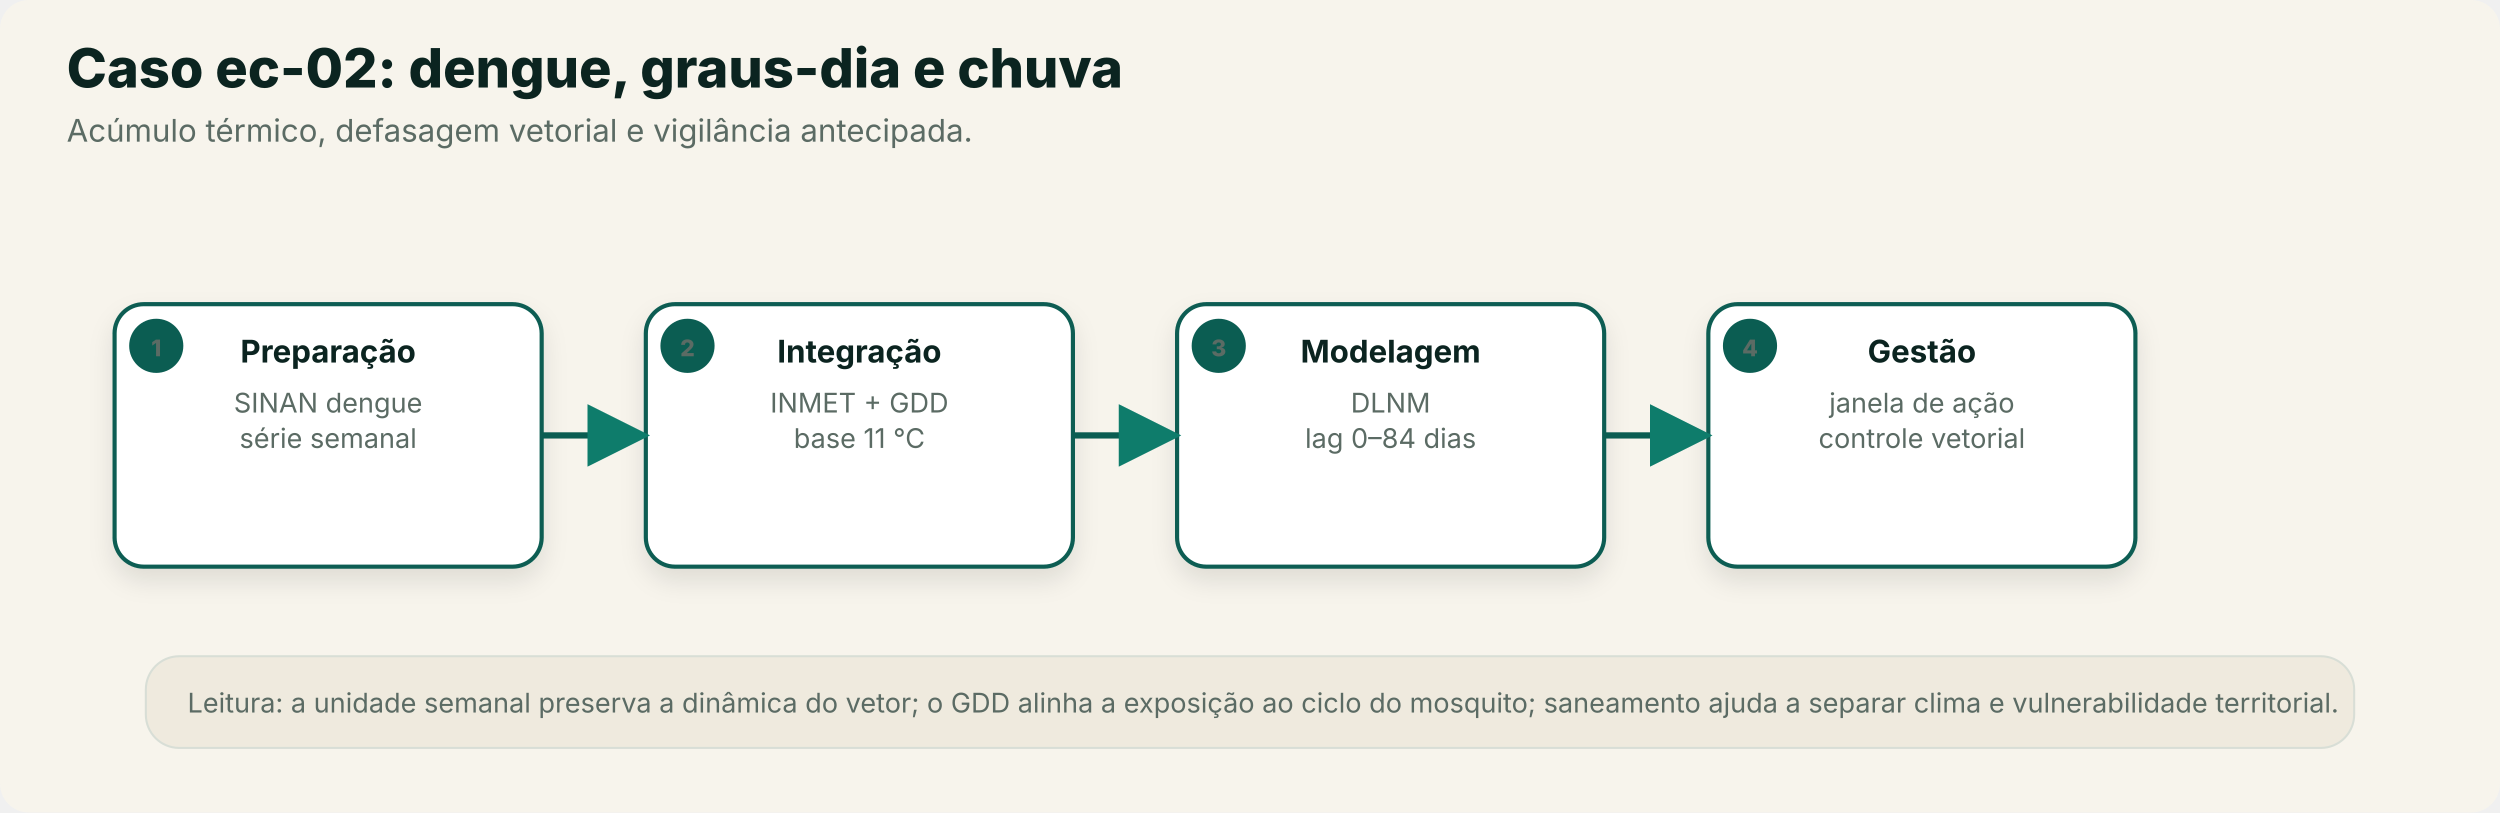
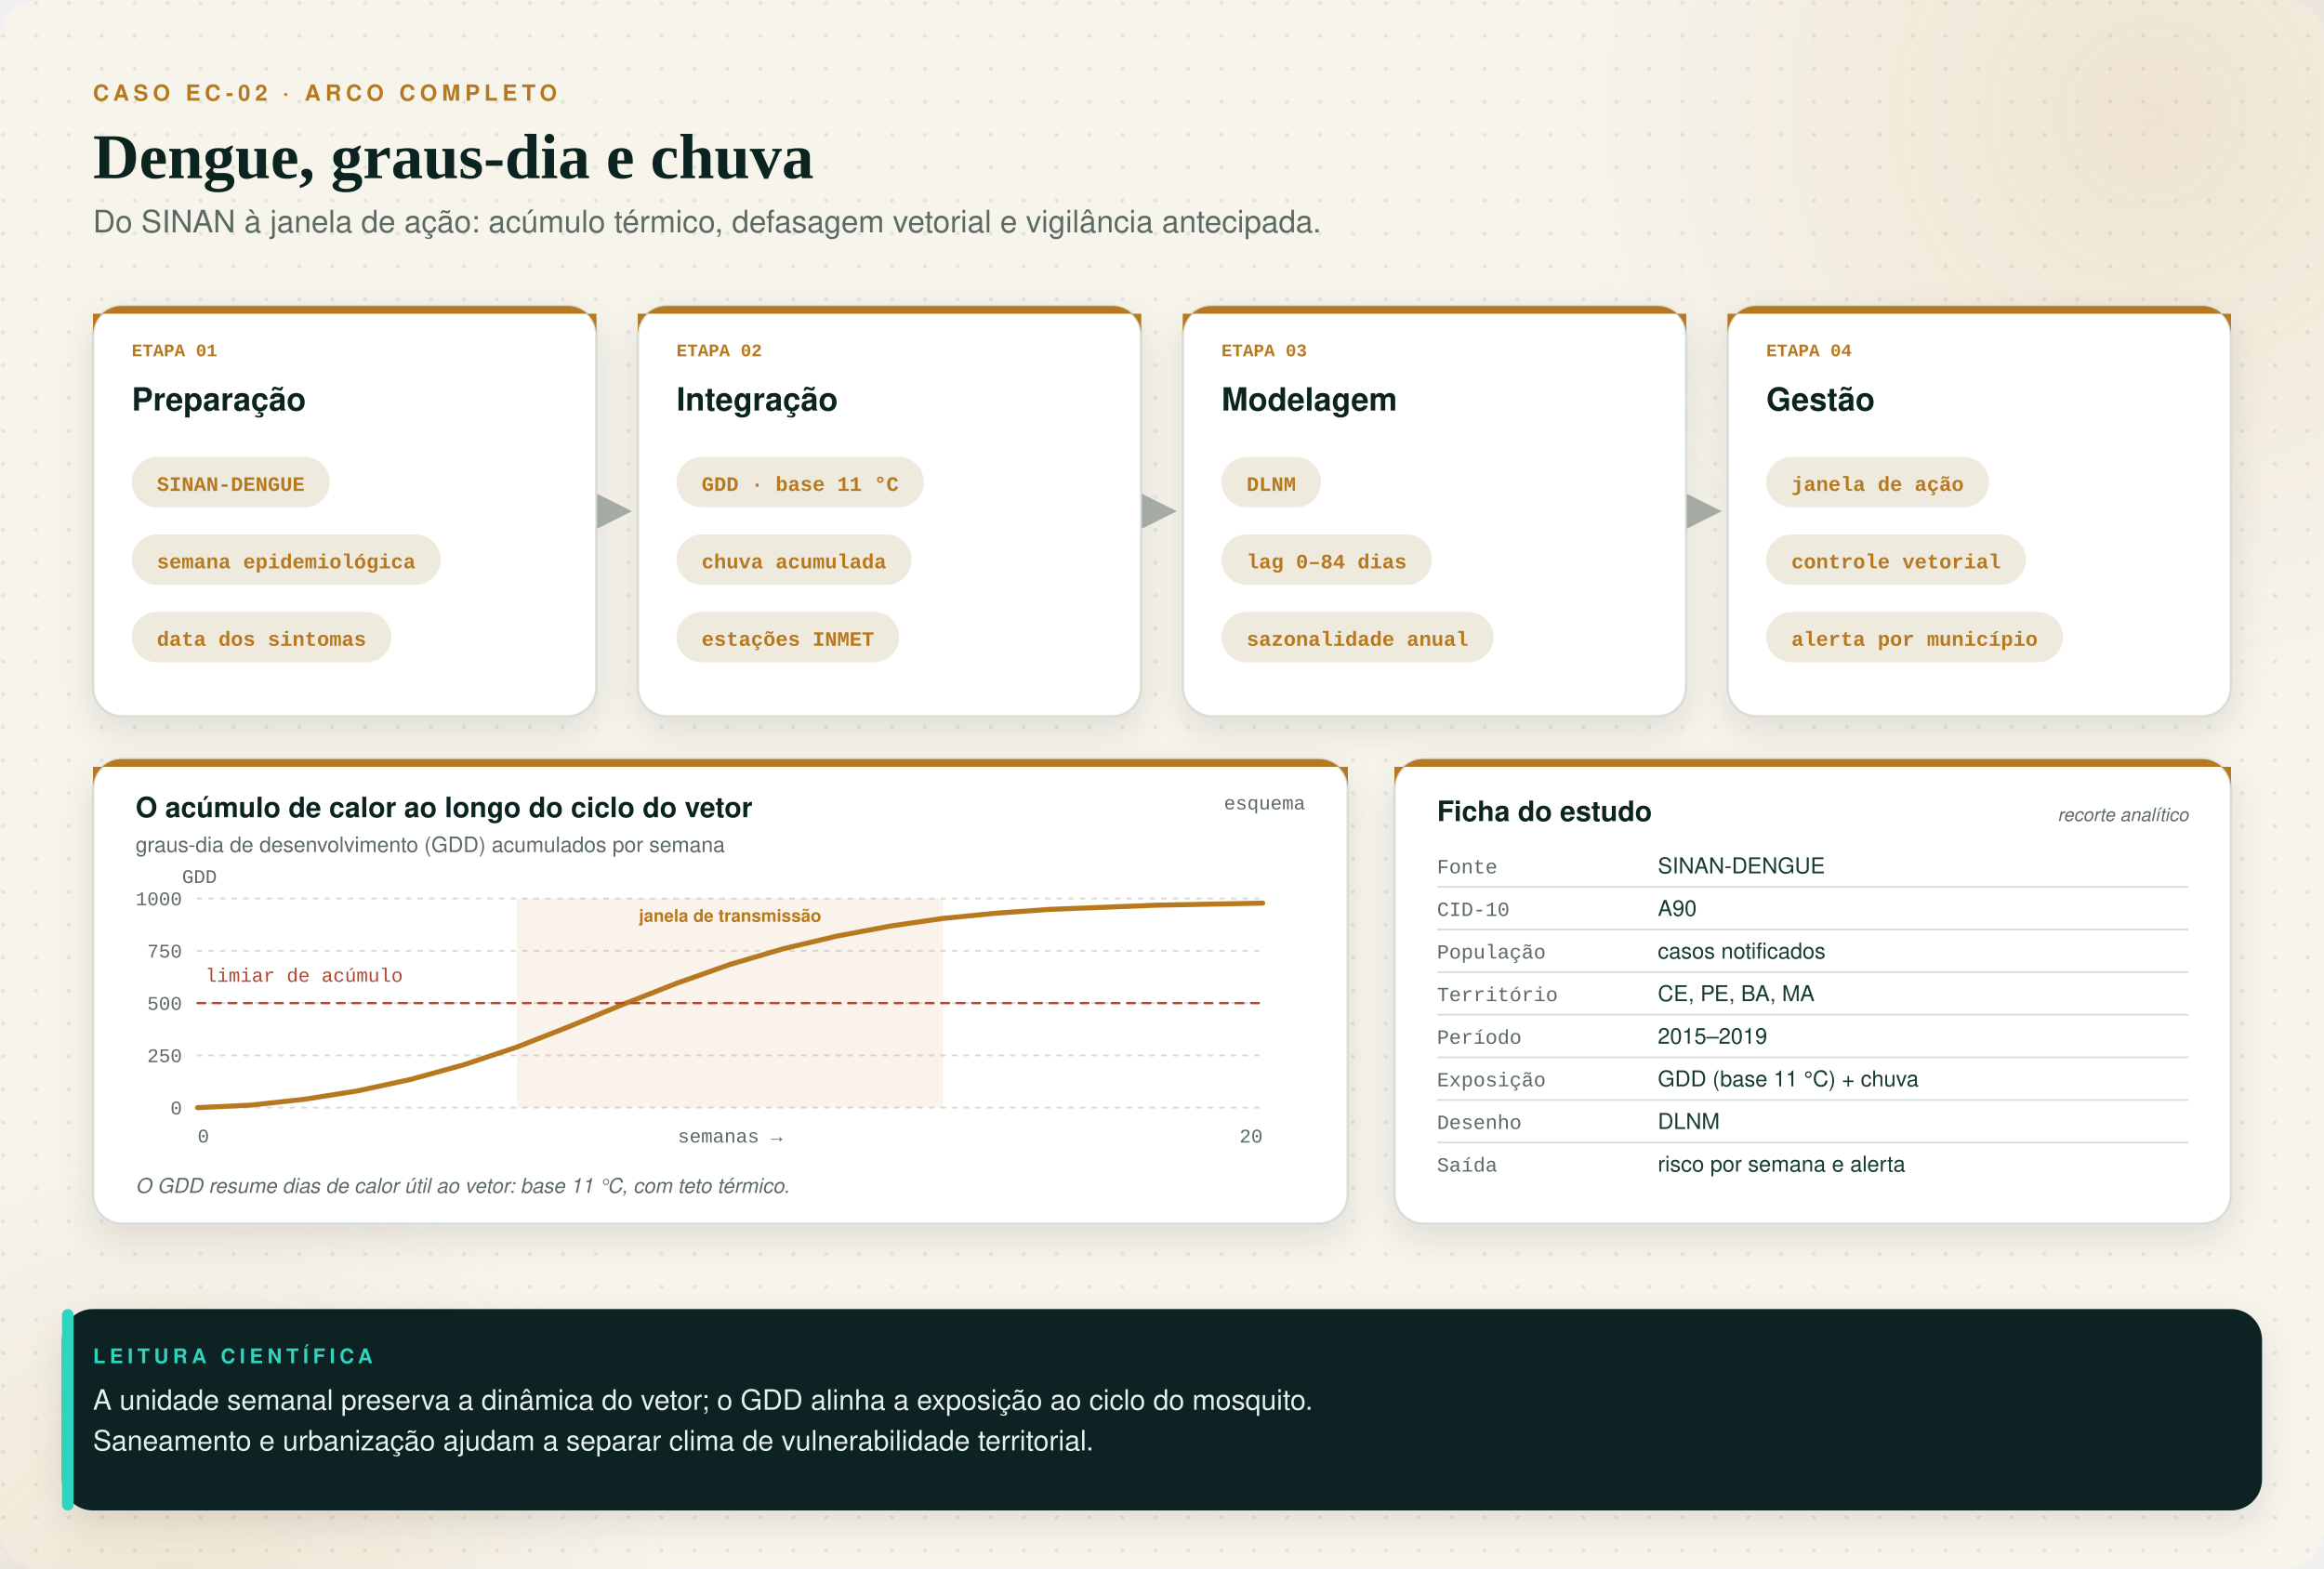
- <svg xmlns="http://www.w3.org/2000/svg" viewBox="0 0 1560 507" font-family="Inter, Helvetica, Arial, sans-serif" role="img" aria-labelledby="title desc">
+ <svg xmlns="http://www.w3.org/2000/svg" viewBox="0 0 1200 810" width="1200" height="810" font-family="'Helvetica Neue', Helvetica, Arial, sans-serif" role="img" aria-labelledby="ttl dsc">
  <defs>
-     <filter id="shadow" x="-10%" y="-20%" width="120%" height="150%">
-       <feDropShadow dx="0" dy="6" stdDeviation="6" flood-color="#0b2420" flood-opacity="0.10" />
+     <filter id="sh" x="-25%" y="-25%" width="150%" height="170%">
+       <feDropShadow dx="0" dy="7" stdDeviation="9" flood-color="#0b2420" flood-opacity="0.10" />
    </filter>
-     <marker id="arrow-teal" markerWidth="10" markerHeight="10" refX="8" refY="5" orient="auto">
+     <filter id="sh-sm" x="-30%" y="-30%" width="160%" height="180%">
+       <feDropShadow dx="0" dy="3" stdDeviation="4" flood-color="#0b2420" flood-opacity="0.09" />
+     </filter>
+     <pattern id="dots" width="17" height="17" patternUnits="userSpaceOnUse">
+       <circle cx="1.6" cy="1.6" r="1.05" fill="#0b2420" opacity="0.085" />
+     </pattern>
+     <radialGradient id="glow" cx="50%" cy="50%" r="50%">
+       <stop offset="0%" stop-color="#b7791f" stop-opacity="0.13" />
+       <stop offset="100%" stop-color="#b7791f" stop-opacity="0" />
+     </radialGradient>
+     <linearGradient id="fade-h" x1="0" y1="0" x2="1" y2="0">
+       <stop offset="0%" stop-color="#b7791f" stop-opacity="0.16" />
+       <stop offset="100%" stop-color="#b7791f" stop-opacity="0" />
+     </linearGradient>
+     <marker id="ar-teal" markerWidth="10" markerHeight="10" refX="7.6" refY="5" orient="auto">
      <path d="M0,0 L10,5 L0,10 Z" fill="#0e7c6b" />
    </marker>
-     <marker id="arrow-indigo" markerWidth="10" markerHeight="10" refX="8" refY="5" orient="auto">
-       <path d="M0,0 L10,5 L0,10 Z" fill="#0b5d52" />
+     <marker id="ar-forest" markerWidth="10" markerHeight="10" refX="7.6" refY="5" orient="auto">
+       <path d="M0,0 L10,5 L0,10 Z" fill="#1f7a4d" />
    </marker>
-     <marker id="arrow-ink" markerWidth="10" markerHeight="10" refX="8" refY="5" orient="auto">
+     <marker id="ar-ochre" markerWidth="10" markerHeight="10" refX="7.6" refY="5" orient="auto">
+       <path d="M0,0 L10,5 L0,10 Z" fill="#b7791f" />
+     </marker>
+     <marker id="ar-clay" markerWidth="10" markerHeight="10" refX="7.6" refY="5" orient="auto">
+       <path d="M0,0 L10,5 L0,10 Z" fill="#b4472f" />
+     </marker>
+     <marker id="ar-ink" markerWidth="10" markerHeight="10" refX="7.6" refY="5" orient="auto">
      <path d="M0,0 L10,5 L0,10 Z" fill="#0b2420" />
    </marker>
-     <style>
-       .title{font-size:26px;font-weight:800;fill:#0b2420}
-       .subtitle{font-size:15px;fill:#5b6b64}
-       .section{font-size:17px;font-weight:800;fill:#0b2420}
-       .label{font-size:15px;font-weight:750;fill:#0b2420}
-       .small{font-size:13px;fill:#5b6b64}
-       .tiny{font-size:11px;fill:#5b6b64}
-       .mono{font-size:11px;fill:#0b5d52;font-family:"IBM Plex Mono","SF Mono",monospace}
-       .card{fill:#ffffff;stroke:#d8ded6;stroke-width:1.5;filter:url(#shadow)}
-       .note{fill:#efeade;stroke:#d8ded6;stroke-width:1}
-     </style>
+     <marker id="ar-muted" markerWidth="10" markerHeight="10" refX="7.6" refY="5" orient="auto">
+       <path d="M0,0 L10,5 L0,10 Z" fill="#5b6b64" />
+     </marker>
+     <marker id="ar-white" markerWidth="10" markerHeight="10" refX="7.6" refY="5" orient="auto">
+       <path d="M0,0 L10,5 L0,10 Z" fill="#ffffff" />
+     </marker>
+     <marker id="ar-aqua" markerWidth="10" markerHeight="10" refX="7.6" refY="5" orient="auto">
+       <path d="M0,0 L10,5 L0,10 Z" fill="#2dd4bf" />
+     </marker>
  </defs>
-   <rect width="1560" height="507" rx="18" fill="#f7f4ec" />
-   <g transform="scale(1.3)">
-     <text x="32" y="42" class="title">Caso ec-02: dengue, graus-dia e chuva</text>
-     <text x="32" y="68" class="subtitle">Acúmulo térmico, defasagem vetorial e vigilância antecipada.</text>
-     <rect x="55" y="146" width="205" height="126" rx="14" fill="#ffffff" stroke="#0b5d52" stroke-width="2" filter="url(#shadow)" />
-     <circle cx="75" cy="166" r="13" fill="#0b5d52" />
-     <text x="75" y="171" class="tiny" text-anchor="middle" fill="#fff" font-weight="800">1</text>
-     <text x="157.5" y="174" class="label" text-anchor="middle">Preparação</text>
-     <text x="157.5" y="198" class="small" text-anchor="middle">SINAN dengue</text>
-     <text x="157.5" y="215" class="small" text-anchor="middle">série semanal</text>
-     <rect x="310" y="146" width="205" height="126" rx="14" fill="#ffffff" stroke="#0b5d52" stroke-width="2" filter="url(#shadow)" />
-     <circle cx="330" cy="166" r="13" fill="#0b5d52" />
-     <text x="330" y="171" class="tiny" text-anchor="middle" fill="#fff" font-weight="800">2</text>
-     <text x="412.5" y="174" class="label" text-anchor="middle">Integração</text>
-     <text x="412.5" y="198" class="small" text-anchor="middle">INMET + GDD</text>
-     <text x="412.5" y="215" class="small" text-anchor="middle">base 11 °C</text>
-     <rect x="565" y="146" width="205" height="126" rx="14" fill="#ffffff" stroke="#0b5d52" stroke-width="2" filter="url(#shadow)" />
-     <circle cx="585" cy="166" r="13" fill="#0b5d52" />
-     <text x="585" y="171" class="tiny" text-anchor="middle" fill="#fff" font-weight="800">3</text>
-     <text x="667.5" y="174" class="label" text-anchor="middle">Modelagem</text>
-     <text x="667.5" y="198" class="small" text-anchor="middle">DLNM</text>
-     <text x="667.5" y="215" class="small" text-anchor="middle">lag 0–84 dias</text>
-     <rect x="820" y="146" width="205" height="126" rx="14" fill="#ffffff" stroke="#0b5d52" stroke-width="2" filter="url(#shadow)" />
-     <circle cx="840" cy="166" r="13" fill="#0b5d52" />
-     <text x="840" y="171" class="tiny" text-anchor="middle" fill="#fff" font-weight="800">4</text>
-     <text x="922.5" y="174" class="label" text-anchor="middle">Gestão</text>
-     <text x="922.5" y="198" class="small" text-anchor="middle">janela de ação</text>
-     <text x="922.5" y="215" class="small" text-anchor="middle">controle vetorial</text>
-     <path d="M260,209 L306,209" stroke="#0b5d52" stroke-width="3" fill="none" marker-end="url(#arrow-teal)" />
-     <path d="M515,209 L561,209" stroke="#0b5d52" stroke-width="3" fill="none" marker-end="url(#arrow-teal)" />
-     <path d="M770,209 L816,209" stroke="#0b5d52" stroke-width="3" fill="none" marker-end="url(#arrow-teal)" />
-     <rect x="70" y="315" width="1060" height="44" rx="16" fill="#efeade" stroke="#d8ded6" />
-     <text x="90" y="342" class="small">Leitura: a unidade semanal preserva a dinâmica do vetor; o GDD alinha a exposição ao ciclo do mosquito; saneamento ajuda a separar clima e vulnerabilidade territorial.</text>
-   </g>
+   <rect width="1200" height="810" rx="20" fill="#f7f4ec" />
+   <rect width="1200" height="810" rx="20" fill="url(#dots)" />
+   <circle cx="1110" cy="60" r="300" fill="url(#glow)" />
+   <circle cx="90" cy="850" r="260" fill="url(#glow)" />
+   <text x="48" y="52" font-size="11.5" fill="#b7791f" font-weight="700" font-family="'Helvetica Neue', Helvetica, Arial, sans-serif" letter-spacing="2.4">CASO EC-02 · ARCO COMPLETO</text>
+   <text x="48" y="92" font-size="33" fill="#0b2420" font-weight="700" font-family="Georgia, 'Iowan Old Style', 'Times New Roman', serif">Dengue, graus-dia e chuva</text>
+   <text x="48" y="120" font-size="16" fill="#5b6b64" font-weight="400" font-family="'Helvetica Neue', Helvetica, Arial, sans-serif">Do SINAN à janela de ação: acúmulo térmico, defasagem vetorial e vigilância antecipada.</text>
+   <rect x="48" y="158" width="260" height="212" rx="15" fill="#ffffff" stroke="#d8ded6" stroke-width="1.4" filter="url(#sh)" />
+   <path d="M48,173 A15,15 0 0 1 63,158 L293,158 A15,15 0 0 1 308,173 L308,162 L48,162 Z" fill="#b7791f" />
+   <text x="68" y="184" font-size="9.2" fill="#b7791f" font-weight="700" font-family="'SF Mono', Menlo, Consolas, 'Liberation Mono', monospace">ETAPA 01</text>
+   <text x="68" y="212" font-size="16.5" fill="#0b2420" font-weight="700" font-family="'Helvetica Neue', Helvetica, Arial, sans-serif">Preparação</text>
+   <rect x="68" y="236" width="102.32" height="26" rx="13" fill="#efeade" stroke="none" stroke-width="1.4" />
+   <text x="81" y="253.5" font-size="10.6" fill="#b7791f" font-weight="600" font-family="'SF Mono', Menlo, Consolas, 'Liberation Mono', monospace">SINAN-DENGUE</text>
+   <rect x="68" y="276" width="159.56" height="26" rx="13" fill="#efeade" stroke="none" stroke-width="1.4" />
+   <text x="81" y="293.5" font-size="10.6" fill="#b7791f" font-weight="600" font-family="'SF Mono', Menlo, Consolas, 'Liberation Mono', monospace">semana epidemiológica</text>
+   <rect x="68" y="316" width="134.12" height="26" rx="13" fill="#efeade" stroke="none" stroke-width="1.4" />
+   <text x="81" y="333.5" font-size="10.6" fill="#b7791f" font-weight="600" font-family="'SF Mono', Menlo, Consolas, 'Liberation Mono', monospace">data dos sintomas</text>
+   <path d="M312,264.0 h10" stroke="#5b6b64" stroke-width="1.8" fill="none" stroke-linecap="round" stroke-linejoin="round" opacity="0.5" marker-end="url(#ar-muted)" />
+   <rect x="329.3" y="158" width="260" height="212" rx="15" fill="#ffffff" stroke="#d8ded6" stroke-width="1.4" filter="url(#sh)" />
+   <path d="M329.3,173 A15,15 0 0 1 344.3,158 L574.3,158 A15,15 0 0 1 589.3,173 L589.3,162 L329.3,162 Z" fill="#b7791f" />
+   <text x="349.3" y="184" font-size="9.2" fill="#b7791f" font-weight="700" font-family="'SF Mono', Menlo, Consolas, 'Liberation Mono', monospace">ETAPA 02</text>
+   <text x="349.3" y="212" font-size="16.5" fill="#0b2420" font-weight="700" font-family="'Helvetica Neue', Helvetica, Arial, sans-serif">Integração</text>
+   <rect x="349.3" y="236" width="127.76" height="26" rx="13" fill="#efeade" stroke="none" stroke-width="1.4" />
+   <text x="362.3" y="253.5" font-size="10.6" fill="#b7791f" font-weight="600" font-family="'SF Mono', Menlo, Consolas, 'Liberation Mono', monospace">GDD · base 11 °C</text>
+   <rect x="349.3" y="276" width="121.4" height="26" rx="13" fill="#efeade" stroke="none" stroke-width="1.4" />
+   <text x="362.3" y="293.5" font-size="10.6" fill="#b7791f" font-weight="600" font-family="'SF Mono', Menlo, Consolas, 'Liberation Mono', monospace">chuva acumulada</text>
+   <rect x="349.3" y="316" width="115.04" height="26" rx="13" fill="#efeade" stroke="none" stroke-width="1.4" />
+   <text x="362.3" y="333.5" font-size="10.6" fill="#b7791f" font-weight="600" font-family="'SF Mono', Menlo, Consolas, 'Liberation Mono', monospace">estações INMET</text>
+   <path d="M593.3,264.0 h10" stroke="#5b6b64" stroke-width="1.8" fill="none" stroke-linecap="round" stroke-linejoin="round" opacity="0.5" marker-end="url(#ar-muted)" />
+   <rect x="610.7" y="158" width="260" height="212" rx="15" fill="#ffffff" stroke="#d8ded6" stroke-width="1.4" filter="url(#sh)" />
+   <path d="M610.7,173 A15,15 0 0 1 625.7,158 L855.7,158 A15,15 0 0 1 870.7,173 L870.7,162 L610.7,162 Z" fill="#b7791f" />
+   <text x="630.7" y="184" font-size="9.2" fill="#b7791f" font-weight="700" font-family="'SF Mono', Menlo, Consolas, 'Liberation Mono', monospace">ETAPA 03</text>
+   <text x="630.7" y="212" font-size="16.5" fill="#0b2420" font-weight="700" font-family="'Helvetica Neue', Helvetica, Arial, sans-serif">Modelagem</text>
+   <rect x="630.7" y="236" width="51.44" height="26" rx="13" fill="#efeade" stroke="none" stroke-width="1.4" />
+   <text x="643.7" y="253.5" font-size="10.6" fill="#b7791f" font-weight="600" font-family="'SF Mono', Menlo, Consolas, 'Liberation Mono', monospace">DLNM</text>
+   <rect x="630.7" y="276" width="108.68" height="26" rx="13" fill="#efeade" stroke="none" stroke-width="1.4" />
+   <text x="643.7" y="293.5" font-size="10.6" fill="#b7791f" font-weight="600" font-family="'SF Mono', Menlo, Consolas, 'Liberation Mono', monospace">lag 0–84 dias</text>
+   <rect x="630.7" y="316" width="140.48" height="26" rx="13" fill="#efeade" stroke="none" stroke-width="1.4" />
+   <text x="643.7" y="333.5" font-size="10.6" fill="#b7791f" font-weight="600" font-family="'SF Mono', Menlo, Consolas, 'Liberation Mono', monospace">sazonalidade anual</text>
+   <path d="M874.7,264.0 h10" stroke="#5b6b64" stroke-width="1.8" fill="none" stroke-linecap="round" stroke-linejoin="round" opacity="0.5" marker-end="url(#ar-muted)" />
+   <rect x="892" y="158" width="260" height="212" rx="15" fill="#ffffff" stroke="#d8ded6" stroke-width="1.4" filter="url(#sh)" />
+   <path d="M892,173 A15,15 0 0 1 907,158 L1137,158 A15,15 0 0 1 1152,173 L1152,162 L892,162 Z" fill="#b7791f" />
+   <text x="912" y="184" font-size="9.2" fill="#b7791f" font-weight="700" font-family="'SF Mono', Menlo, Consolas, 'Liberation Mono', monospace">ETAPA 04</text>
+   <text x="912" y="212" font-size="16.5" fill="#0b2420" font-weight="700" font-family="'Helvetica Neue', Helvetica, Arial, sans-serif">Gestão</text>
+   <rect x="912" y="236" width="115.04" height="26" rx="13" fill="#efeade" stroke="none" stroke-width="1.4" />
+   <text x="925" y="253.5" font-size="10.6" fill="#b7791f" font-weight="600" font-family="'SF Mono', Menlo, Consolas, 'Liberation Mono', monospace">janela de ação</text>
+   <rect x="912" y="276" width="134.12" height="26" rx="13" fill="#efeade" stroke="none" stroke-width="1.4" />
+   <text x="925" y="293.5" font-size="10.6" fill="#b7791f" font-weight="600" font-family="'SF Mono', Menlo, Consolas, 'Liberation Mono', monospace">controle vetorial</text>
+   <rect x="912" y="316" width="153.2" height="26" rx="13" fill="#efeade" stroke="none" stroke-width="1.4" />
+   <text x="925" y="333.5" font-size="10.6" fill="#b7791f" font-weight="600" font-family="'SF Mono', Menlo, Consolas, 'Liberation Mono', monospace">alerta por município</text>
+   <rect x="48" y="392" width="648" height="240" rx="15" fill="#ffffff" stroke="#d8ded6" stroke-width="1.4" filter="url(#sh)" />
+   <path d="M48,407 A15,15 0 0 1 63,392 L681,392 A15,15 0 0 1 696,407 L696,396 L48,396 Z" fill="#b7791f" />
+   <text x="70" y="422" font-size="14.5" fill="#0b2420" font-weight="700" font-family="'Helvetica Neue', Helvetica, Arial, sans-serif">O acúmulo de calor ao longo do ciclo do vetor</text>
+   <text x="70" y="440" font-size="11" fill="#5b6b64" font-weight="400" font-family="'Helvetica Neue', Helvetica, Arial, sans-serif">graus-dia de desenvolvimento (GDD) acumulados por semana</text>
+   <text x="674" y="418" font-size="10" fill="#5b6b64" font-weight="400" font-family="'SF Mono', Menlo, Consolas, 'Liberation Mono', monospace" text-anchor="end">esquema</text>
+   <rect x="720" y="392" width="432" height="240" rx="15" fill="#ffffff" stroke="#d8ded6" stroke-width="1.4" filter="url(#sh)" />
+   <path d="M720,407 A15,15 0 0 1 735,392 L1137,392 A15,15 0 0 1 1152,407 L1152,396 L720,396 Z" fill="#b7791f" />
+   <text x="742" y="424" font-size="14.5" fill="#0b2420" font-weight="700" font-family="'Helvetica Neue', Helvetica, Arial, sans-serif">Ficha do estudo</text>
+   <text x="1130" y="424" font-size="9.5" fill="#5b6b64" font-weight="400" font-family="'Helvetica Neue', Helvetica, Arial, sans-serif" text-anchor="end" font-style="italic">recorte analítico</text>
+   <text x="742" y="451" font-size="10.4" fill="#5b6b64" font-weight="400" font-family="'SF Mono', Menlo, Consolas, 'Liberation Mono', monospace">Fonte</text>
+   <text x="856" y="451" font-size="11.3" fill="#163b34" font-weight="400" font-family="'Helvetica Neue', Helvetica, Arial, sans-serif">SINAN-DENGUE</text>
+   <path d="M742,458 H1130" stroke="#d8ded6" stroke-width="0.9" />
+   <text x="742" y="473" font-size="10.4" fill="#5b6b64" font-weight="400" font-family="'SF Mono', Menlo, Consolas, 'Liberation Mono', monospace">CID-10</text>
+   <text x="856" y="473" font-size="11.3" fill="#163b34" font-weight="400" font-family="'Helvetica Neue', Helvetica, Arial, sans-serif">A90</text>
+   <path d="M742,480 H1130" stroke="#d8ded6" stroke-width="0.9" />
+   <text x="742" y="495" font-size="10.4" fill="#5b6b64" font-weight="400" font-family="'SF Mono', Menlo, Consolas, 'Liberation Mono', monospace">População</text>
+   <text x="856" y="495" font-size="11.3" fill="#163b34" font-weight="400" font-family="'Helvetica Neue', Helvetica, Arial, sans-serif">casos notificados</text>
+   <path d="M742,502 H1130" stroke="#d8ded6" stroke-width="0.9" />
+   <text x="742" y="517" font-size="10.4" fill="#5b6b64" font-weight="400" font-family="'SF Mono', Menlo, Consolas, 'Liberation Mono', monospace">Território</text>
+   <text x="856" y="517" font-size="11.3" fill="#163b34" font-weight="400" font-family="'Helvetica Neue', Helvetica, Arial, sans-serif">CE, PE, BA, MA</text>
+   <path d="M742,524 H1130" stroke="#d8ded6" stroke-width="0.9" />
+   <text x="742" y="539" font-size="10.4" fill="#5b6b64" font-weight="400" font-family="'SF Mono', Menlo, Consolas, 'Liberation Mono', monospace">Período</text>
+   <text x="856" y="539" font-size="11.3" fill="#163b34" font-weight="400" font-family="'Helvetica Neue', Helvetica, Arial, sans-serif">2015–2019</text>
+   <path d="M742,546 H1130" stroke="#d8ded6" stroke-width="0.9" />
+   <text x="742" y="561" font-size="10.4" fill="#5b6b64" font-weight="400" font-family="'SF Mono', Menlo, Consolas, 'Liberation Mono', monospace">Exposição</text>
+   <text x="856" y="561" font-size="11.3" fill="#163b34" font-weight="400" font-family="'Helvetica Neue', Helvetica, Arial, sans-serif">GDD (base 11 °C) + chuva</text>
+   <path d="M742,568 H1130" stroke="#d8ded6" stroke-width="0.9" />
+   <text x="742" y="583" font-size="10.4" fill="#5b6b64" font-weight="400" font-family="'SF Mono', Menlo, Consolas, 'Liberation Mono', monospace">Desenho</text>
+   <text x="856" y="583" font-size="11.3" fill="#163b34" font-weight="400" font-family="'Helvetica Neue', Helvetica, Arial, sans-serif">DLNM</text>
+   <path d="M742,590 H1130" stroke="#d8ded6" stroke-width="0.9" />
+   <text x="742" y="605" font-size="10.4" fill="#5b6b64" font-weight="400" font-family="'SF Mono', Menlo, Consolas, 'Liberation Mono', monospace">Saída</text>
+   <text x="856" y="605" font-size="11.3" fill="#163b34" font-weight="400" font-family="'Helvetica Neue', Helvetica, Arial, sans-serif">risco por semana e alerta</text>
+   <rect x="32" y="676" width="1136" height="104" rx="16" fill="#0b2420" filter="url(#sh)" />
+   <rect x="32" y="676" width="6" height="104" rx="3" fill="#2dd4bf" />
+   <text x="48" y="704" font-size="10.5" fill="#2dd4bf" font-weight="700" font-family="'Helvetica Neue', Helvetica, Arial, sans-serif" letter-spacing="2.2">LEITURA CIENTÍFICA</text>
+   <text x="48" y="728" font-size="14.5" fill="#e7f1ec" font-weight="400" font-family="'Helvetica Neue', Helvetica, Arial, sans-serif">A unidade semanal preserva a dinâmica do vetor; o GDD alinha a exposição ao ciclo do mosquito.</text>
+   <text x="48" y="749" font-size="14.5" fill="#e7f1ec" font-weight="400" font-family="'Helvetica Neue', Helvetica, Arial, sans-serif">Saneamento e urbanização ajudam a separar clima de vulnerabilidade territorial.</text>
+   <path d="M102,572.0 H652" stroke="#d8ded6" stroke-width="1" fill="none" stroke-linecap="round" stroke-linejoin="round" stroke-dasharray="2 4" />
+   <text x="94" y="575.5" font-size="10" fill="#5b6b64" font-weight="400" font-family="'SF Mono', Menlo, Consolas, 'Liberation Mono', monospace" text-anchor="end">0</text>
+   <path d="M102,545.0 H652" stroke="#d8ded6" stroke-width="1" fill="none" stroke-linecap="round" stroke-linejoin="round" stroke-dasharray="2 4" />
+   <text x="94" y="548.5" font-size="10" fill="#5b6b64" font-weight="400" font-family="'SF Mono', Menlo, Consolas, 'Liberation Mono', monospace" text-anchor="end">250</text>
+   <path d="M102,518.0 H652" stroke="#d8ded6" stroke-width="1" fill="none" stroke-linecap="round" stroke-linejoin="round" stroke-dasharray="2 4" />
+   <text x="94" y="521.5" font-size="10" fill="#5b6b64" font-weight="400" font-family="'SF Mono', Menlo, Consolas, 'Liberation Mono', monospace" text-anchor="end">500</text>
+   <path d="M102,491.0 H652" stroke="#d8ded6" stroke-width="1" fill="none" stroke-linecap="round" stroke-linejoin="round" stroke-dasharray="2 4" />
+   <text x="94" y="494.5" font-size="10" fill="#5b6b64" font-weight="400" font-family="'SF Mono', Menlo, Consolas, 'Liberation Mono', monospace" text-anchor="end">750</text>
+   <path d="M102,464.0 H652" stroke="#d8ded6" stroke-width="1" fill="none" stroke-linecap="round" stroke-linejoin="round" stroke-dasharray="2 4" />
+   <text x="94" y="467.5" font-size="10" fill="#5b6b64" font-weight="400" font-family="'SF Mono', Menlo, Consolas, 'Liberation Mono', monospace" text-anchor="end">1000</text>
+   <text x="94" y="456" font-size="10" fill="#5b6b64" font-weight="400" font-family="'SF Mono', Menlo, Consolas, 'Liberation Mono', monospace">GDD</text>
+   <rect x="267.0" y="464" width="220.0" height="108" rx="0" fill="#b7791f" opacity="0.09" />
+   <text x="377.0" y="476" font-size="9" fill="#b7791f" font-weight="700" font-family="'Helvetica Neue', Helvetica, Arial, sans-serif" text-anchor="middle">janela de transmissão</text>
+   <path d="M102.0,572.0 L129.5,570.704 L157.0,567.68 L184.5,563.36 L212.0,557.42 L239.5,549.86 L267.0,540.68 L294.5,529.88 L322.0,518.54 L349.5,507.74 L377.0,498.02 L404.5,489.92 L432.0,483.44 L459.5,478.256 L487.0,474.26 L514.5,471.56 L542.0,469.616 L597.0,467.456 L652.0,466.376" stroke="#b7791f" stroke-width="2.6" fill="none" stroke-linecap="round" stroke-linejoin="round" />
+   <path d="M102,518.0 H652" stroke="#b4472f" stroke-width="1.2" fill="none" stroke-linecap="round" stroke-linejoin="round" stroke-dasharray="4 4" />
+   <text x="106" y="507.0" font-size="10" fill="#b4472f" font-weight="400" font-family="'SF Mono', Menlo, Consolas, 'Liberation Mono', monospace">limiar de acúmulo</text>
+   <text x="102" y="590" font-size="10" fill="#5b6b64" font-weight="400" font-family="'SF Mono', Menlo, Consolas, 'Liberation Mono', monospace">0</text>
+   <text x="377.0" y="590" font-size="10" fill="#5b6b64" font-weight="400" font-family="'SF Mono', Menlo, Consolas, 'Liberation Mono', monospace" text-anchor="middle">semanas →</text>
+   <text x="652" y="590" font-size="10" fill="#5b6b64" font-weight="400" font-family="'SF Mono', Menlo, Consolas, 'Liberation Mono', monospace" text-anchor="end">20</text>
+   <text x="70" y="616" font-size="10.6" fill="#5b6b64" font-weight="400" font-family="'Helvetica Neue', Helvetica, Arial, sans-serif" font-style="italic">O GDD resume dias de calor útil ao vetor: base 11 °C, com teto térmico.</text>
</svg>
